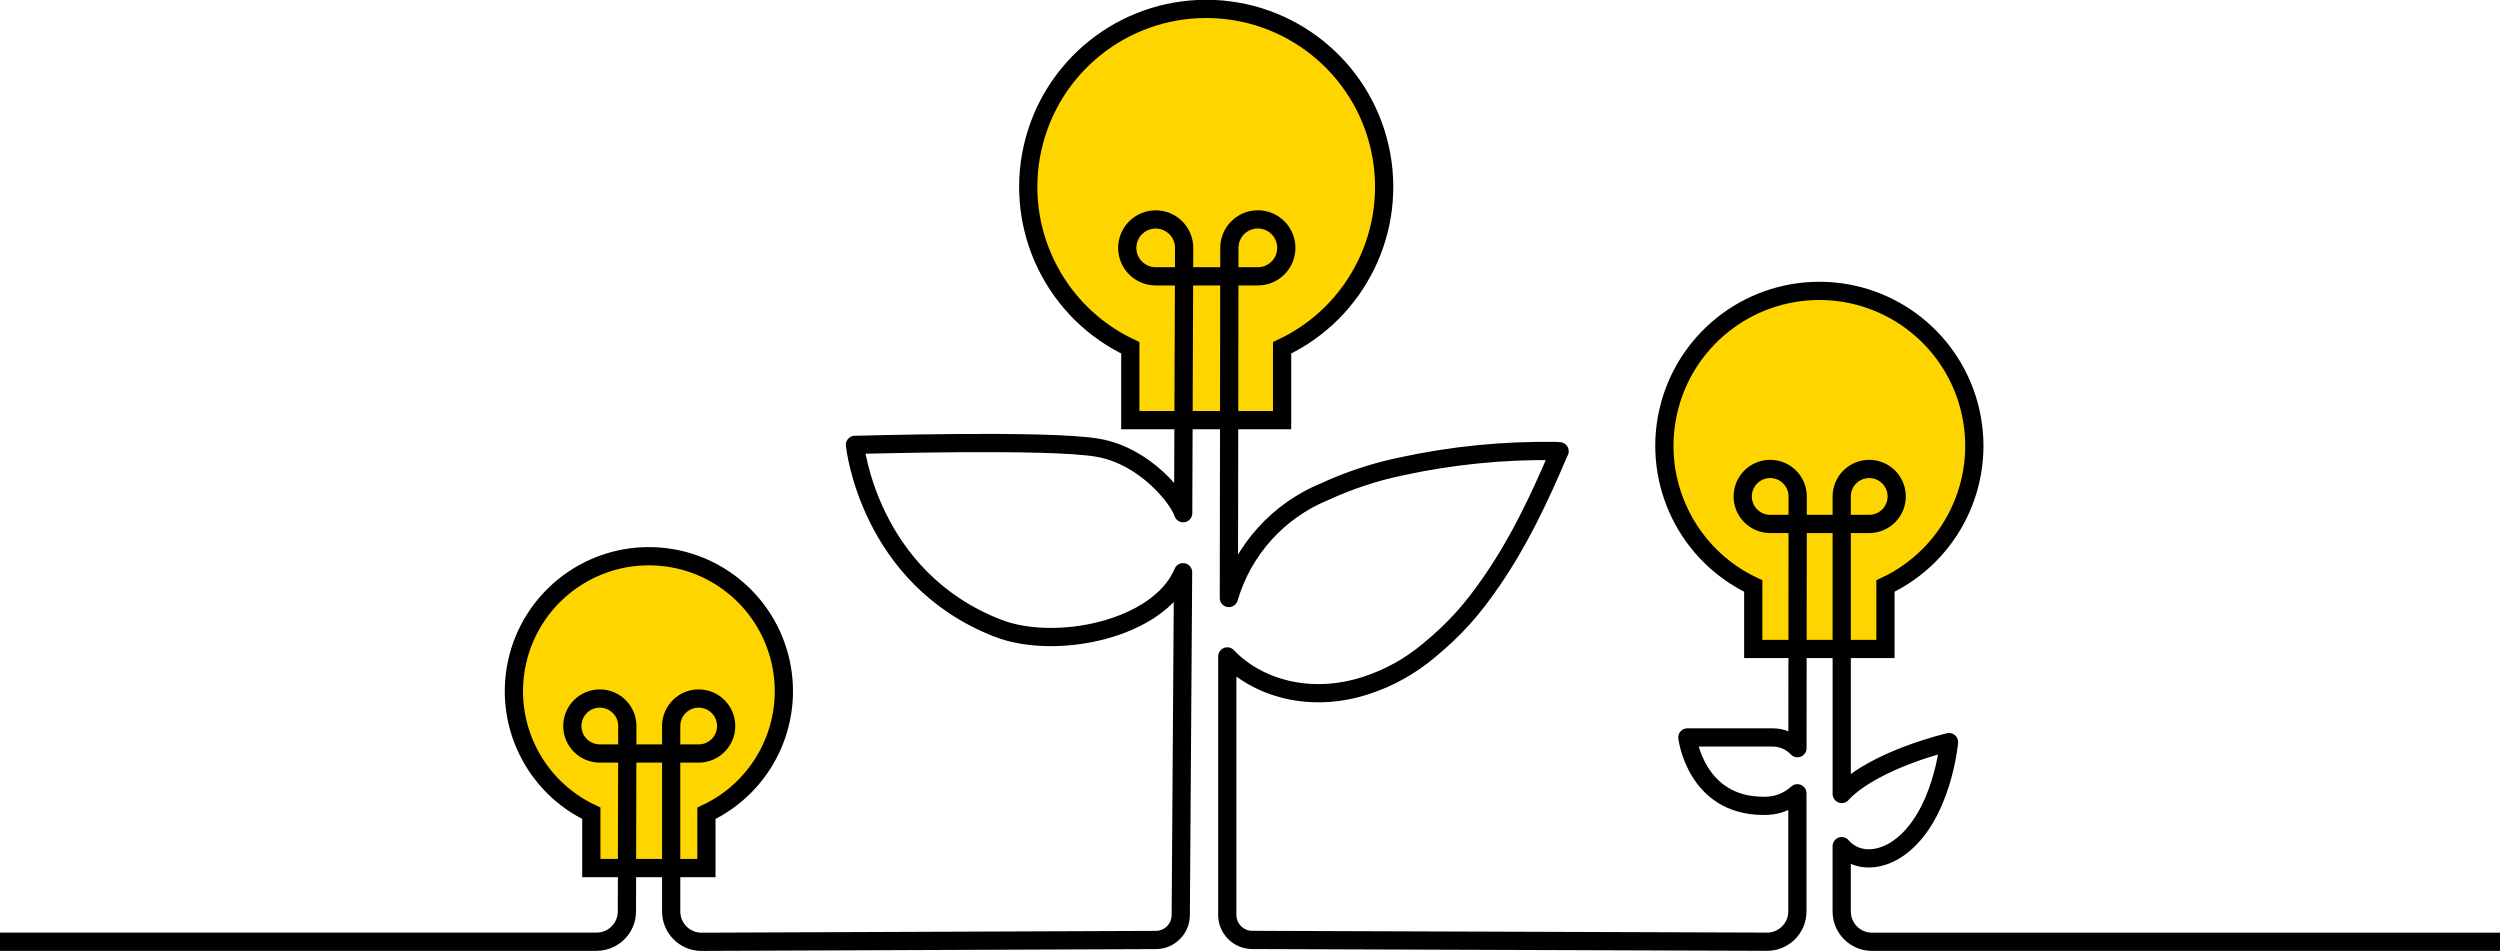
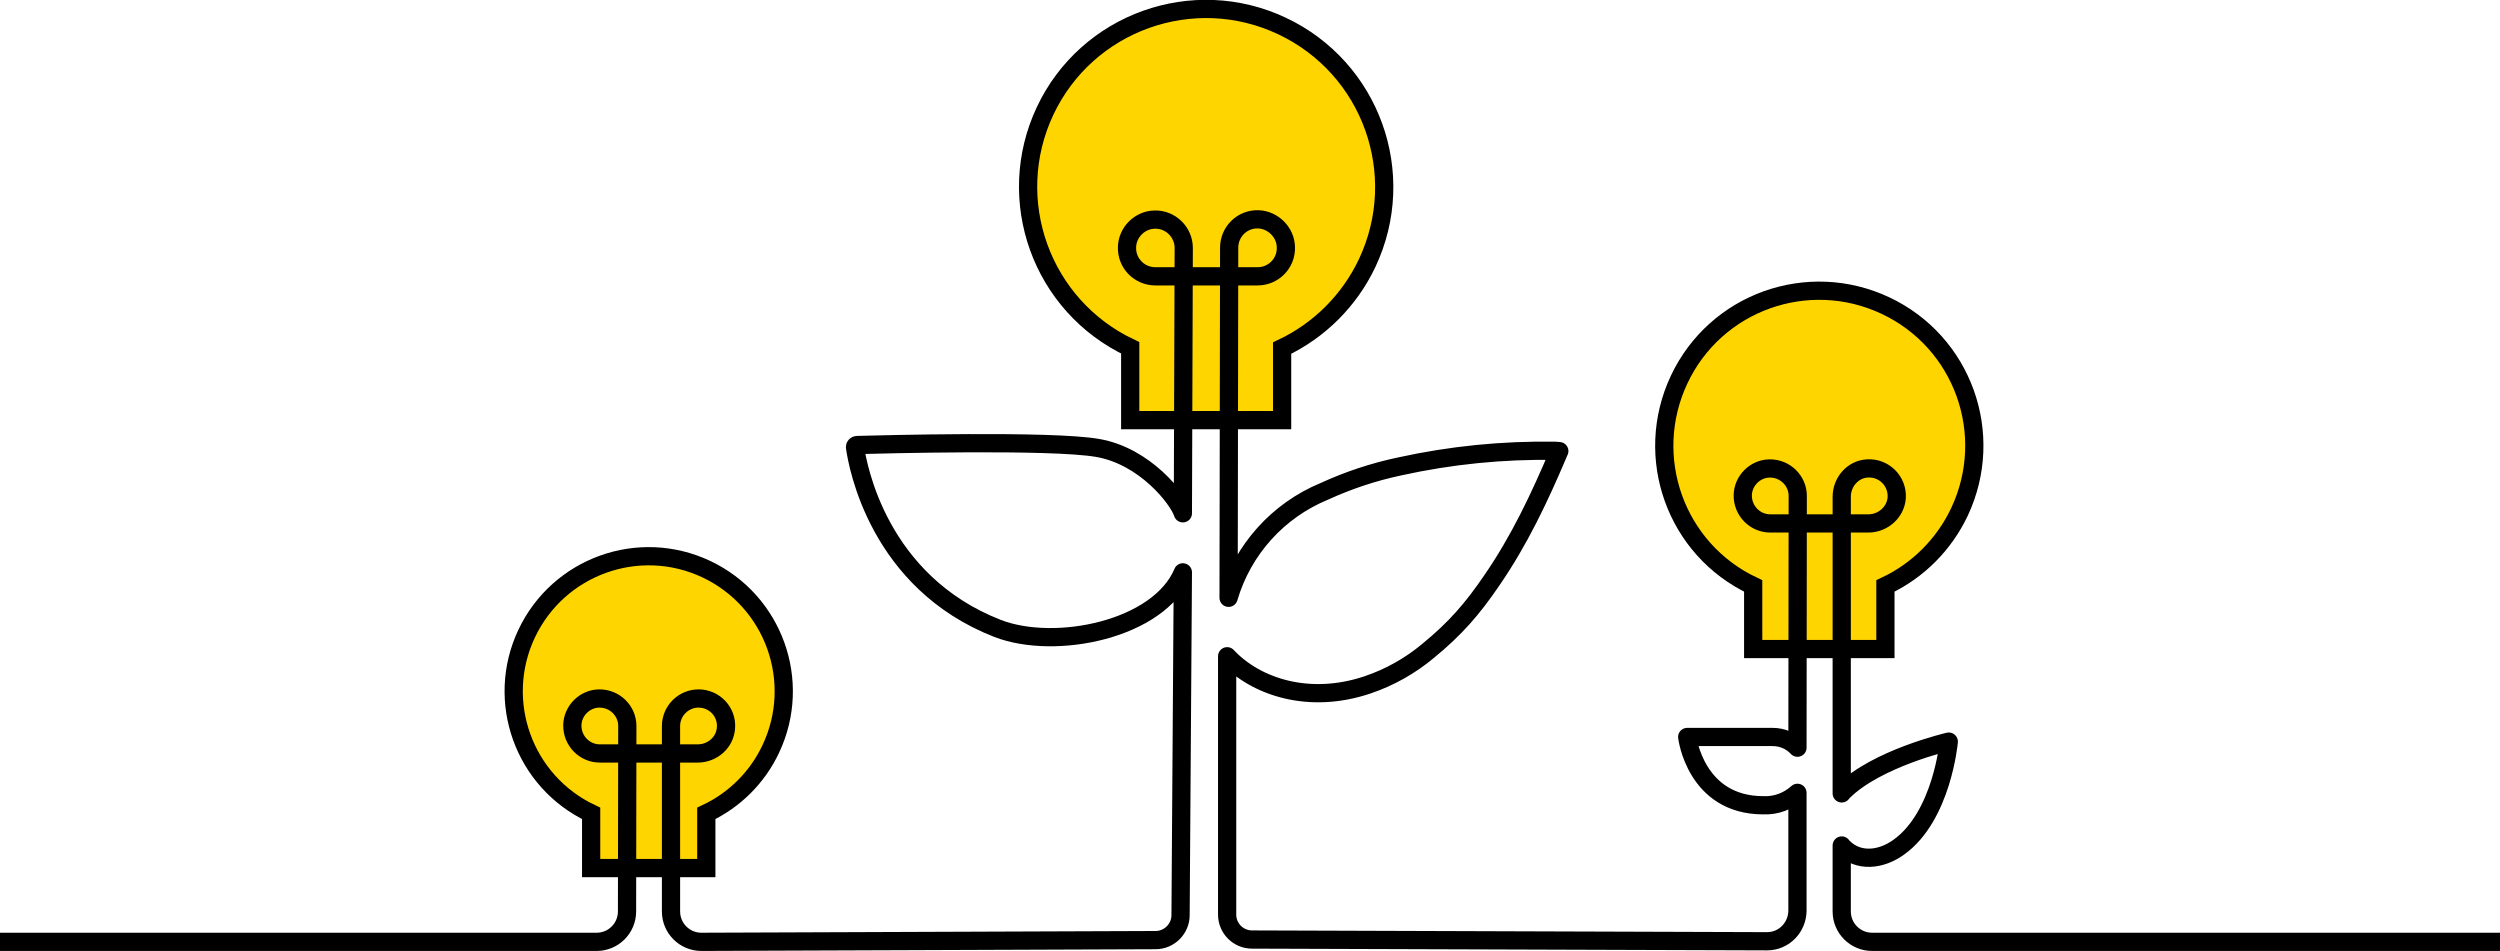
- <svg xmlns="http://www.w3.org/2000/svg" viewBox="0 0 864 328.61">
-   <path d="M651.62 205.08v19.2h-45.7v-21.75a53.56 53.56 0 1 1 45.7 0zM443.09 123.2v22h-52.46v-25a61.5 61.5 0 1 1 52.47 0zM244.14 283.29V300h-39.78v-18.93a46.65 46.65 0 1 1 39.79 0z" fill="#ffd500" stroke="#000" stroke-miterlimit="10" stroke-width="6.3" />
-   <path d="M0 325.46h206.17A10.49 10.49 0 0 0 216.66 315l.14-64.09a9.5 9.5 0 1 0-9.5 9.5h34.16a9.5 9.5 0 1 0-9.5-9.5v64.1a10.48 10.48 0 0 0 10.48 10.48l157.05-.63a8.63 8.63 0 0 0 8.58-8.63l.8-118.47c-8.27 19.81-44 27.13-64 19.35-44.8-17.42-49.4-63.37-49.4-63.37.73.06 66.74-2 83.91 1 16.43 2.83 27.93 17.57 29.53 22.62l.33-91.69a9.83 9.83 0 1 0-9.83 9.83h35.29a9.84 9.84 0 1 0-9.83-9.83l-.17 121a57 57 0 0 1 33.14-36.77 123 123 0 0 1 26-8.62 235 235 0 0 1 53.8-5.41l1.36.08c-.14.29-.29.57-.42.87-6.5 15.29-13.39 29.92-22.78 43.64-6.84 10-12.73 16.75-22.14 24.49a64.72 64.72 0 0 1-21 11.76c-20.19 6.79-38.56.69-48.51-9.85v89.34a8.64 8.64 0 0 0 8.57 8.64l178 .62A10.49 10.49 0 0 0 621.18 315v-40.84a16.57 16.57 0 0 1-11.75 4.34c-23.45 0-26.28-23.64-26.28-23.64h29.46a11.79 11.79 0 0 1 8.59 3.71l.08-87a9.5 9.5 0 1 0-9.5 9.5H646a9.5 9.5 0 1 0-9.5-9.5V274.4c.17-.2.34-.4.53-.59 11.55-11.55 36.55-17.33 36.55-17.33s-2.29 25.81-17.33 36.55c-6.1 4.36-13.91 5.3-19.22 0-.19-.2-.36-.4-.54-.6V315a10.48 10.48 0 0 0 10.48 10.48H864" fill="none" stroke="#000" stroke-linejoin="round" stroke-width="6.3" />
+ <svg xmlns="http://www.w3.org/2000/svg" version="1.1" id="图层_1" x="0px" y="0px" viewBox="0 0 864 328.6" style="enable-background:new 0 0 864 328.6;" xml:space="preserve">
+   <style type="text/css">
+ 	.st0{fill:#FFD500;stroke:#000000;stroke-width:6.3;stroke-miterlimit:10;}
+ 	.st1{fill:none;stroke:#000000;stroke-width:6.3;stroke-linejoin:round;}
+ </style>
+   <path id="XMLID_2_" class="st0" d="M651.6,205.1v19.2h-45.7v-21.8c-26.8-12.6-38.2-44.5-25.6-71.3c12.6-26.8,44.5-38.2,71.3-25.6  s38.2,44.5,25.6,71.3c-5.3,11.2-14.3,20.3-25.6,25.6V205.1z M443.1,123.2v22h-52.5v-25c-30.7-14.5-43.9-51.1-29.4-81.9  C375.7,7.6,412.4-5.5,443.1,9s43.9,51.1,29.4,81.9c-6.1,12.9-16.5,23.3-29.4,29.4L443.1,123.2z M244.1,283.3V300h-39.8v-18.9  c-23.3-11-33.3-38.8-22.3-62.1s38.8-33.3,62.1-22.3s33.3,38.8,22.3,62.1c-4.6,9.8-12.5,17.7-22.3,22.3L244.1,283.3z" />
+   <path id="XMLID_1_" class="st1" d="M0,325.5h206.2c5.8,0,10.5-4.7,10.5-10.5l0.1-64.1c0-5.3-4.4-9.6-9.8-9.5c-5,0.1-9.1,4.3-9.2,9.2  c-0.1,5.4,4.2,9.8,9.5,9.8l0,0h33.8c5.1,0,9.5-3.8,9.8-8.9c0.4-5.5-4-10.1-9.5-10.1c-5.2,0-9.5,4.3-9.5,9.5l0,0V315  c0,5.8,4.7,10.5,10.5,10.5l0,0l157-0.6c4.7,0,8.6-3.9,8.6-8.6l0.8-118.5c-8.3,19.8-44,27.1-64,19.4c-41.3-16.1-48.4-56.3-49.3-62.6  c-0.1-0.4,0.3-0.8,0.7-0.8c7.6-0.2,67-1.8,83.1,1c16.4,2.8,27.9,17.6,29.5,22.6l0.3-91.7c0-5.5-4.6-10-10.1-9.8  c-5.1,0.1-9.4,4.4-9.5,9.5c-0.2,5.6,4.3,10.1,9.8,10.1l0,0h35.3c5.5,0,10-4.5,9.8-10.1c-0.1-5.1-4.4-9.4-9.5-9.6  c-5.6-0.2-10.1,4.3-10.1,9.8c0,0,0,0,0,0l-0.2,121c4.9-16.7,17.1-30.2,33.1-36.8c8.3-3.8,17-6.7,26-8.6c17.7-3.9,35.7-5.7,53.8-5.4  l1.4,0.1c-0.1,0.3-0.3,0.6-0.4,0.9c-6.5,15.3-13.4,29.9-22.8,43.6c-6.8,10-12.7,16.8-22.1,24.5c-6.2,5.2-13.3,9.2-21,11.8  c-20.2,6.8-38.6,0.7-48.5-9.9v89.3c0,4.7,3.8,8.6,8.6,8.6l178,0.6c5.8,0,10.4-4.7,10.5-10.5v-40.8c-3.2,2.9-7.4,4.5-11.8,4.3  c-23.5,0-26.3-23.6-26.3-23.6h29.5c3.3,0,6.4,1.3,8.6,3.7l0.1-87c0-5.3-4.4-9.6-9.8-9.5c-5,0.1-9.1,4.3-9.2,9.2  c-0.1,5.4,4.2,9.8,9.5,9.8h33.9c5,0,9.4-3.8,9.8-8.8c0.4-5.8-4.4-10.6-10.2-10.2c-5,0.3-8.8,4.7-8.8,9.8v102.5  c0.2-0.2,0.3-0.4,0.5-0.6c11.5-11.5,36.5-17.3,36.5-17.3s-2.3,25.8-17.3,36.5c-6.1,4.4-13.9,5.3-19.2,0c-0.2-0.2-0.4-0.4-0.5-0.6  V315c0,5.8,4.7,10.5,10.5,10.5h217" />
</svg>
